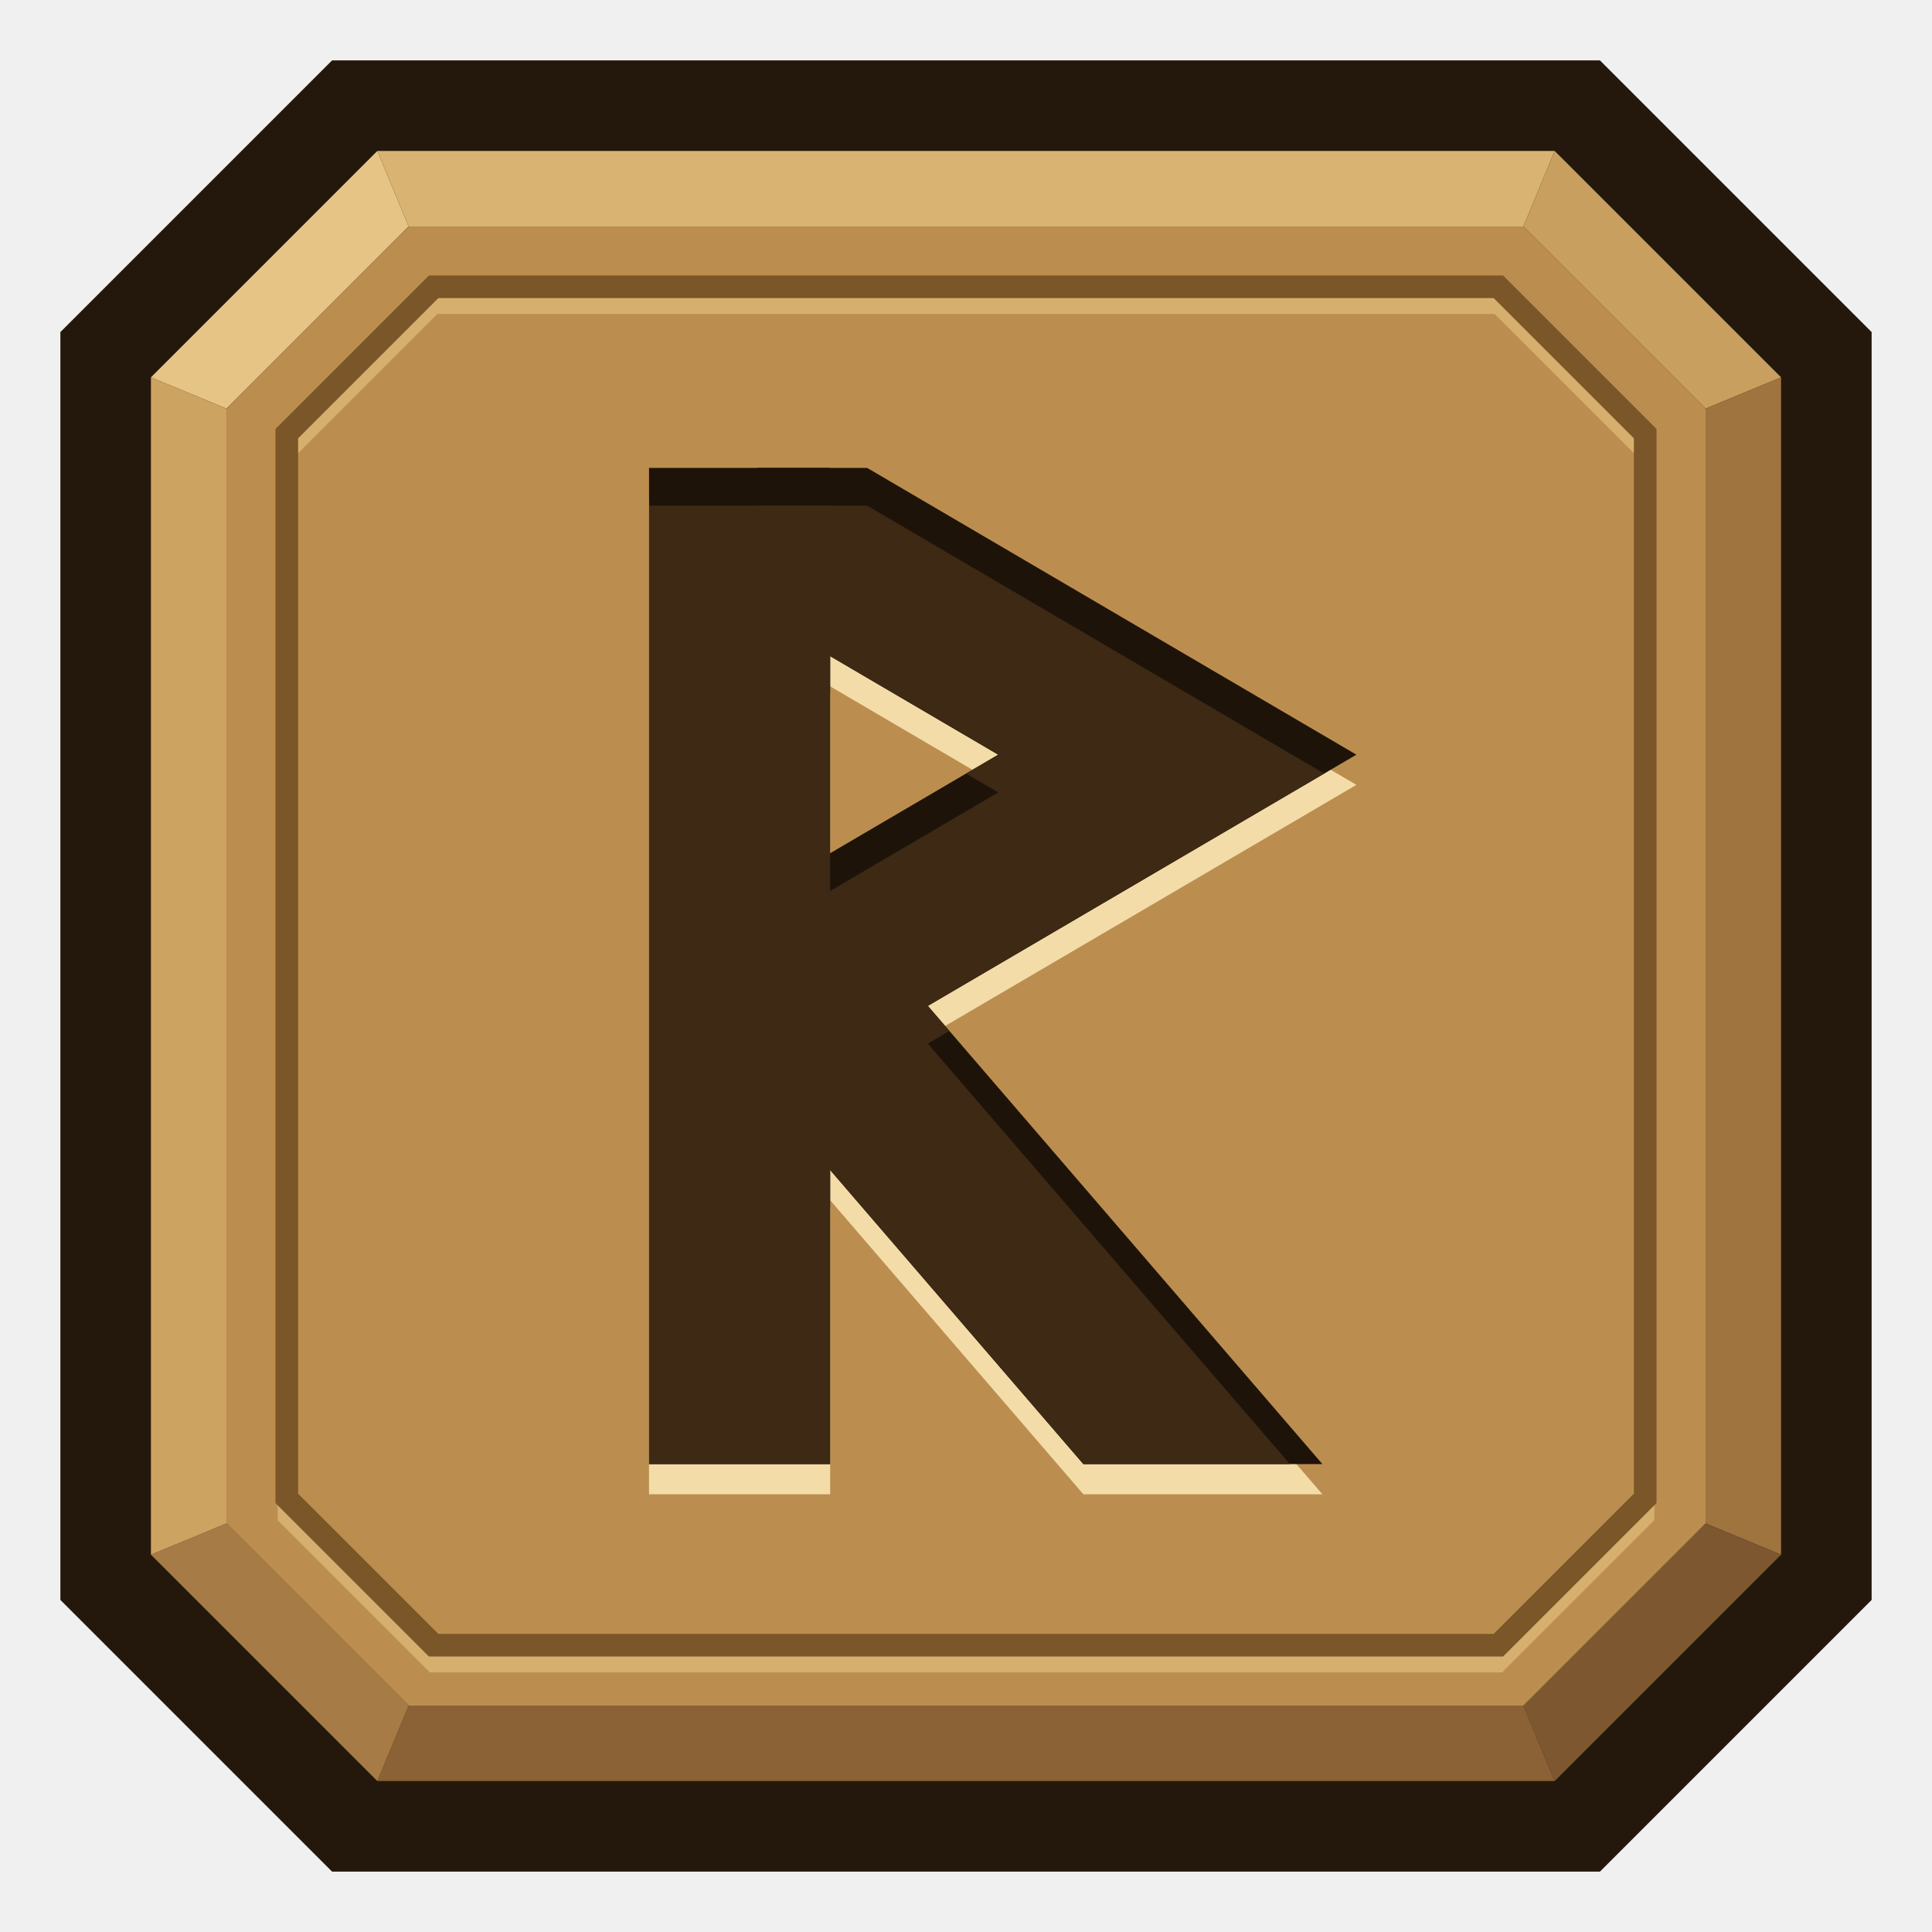
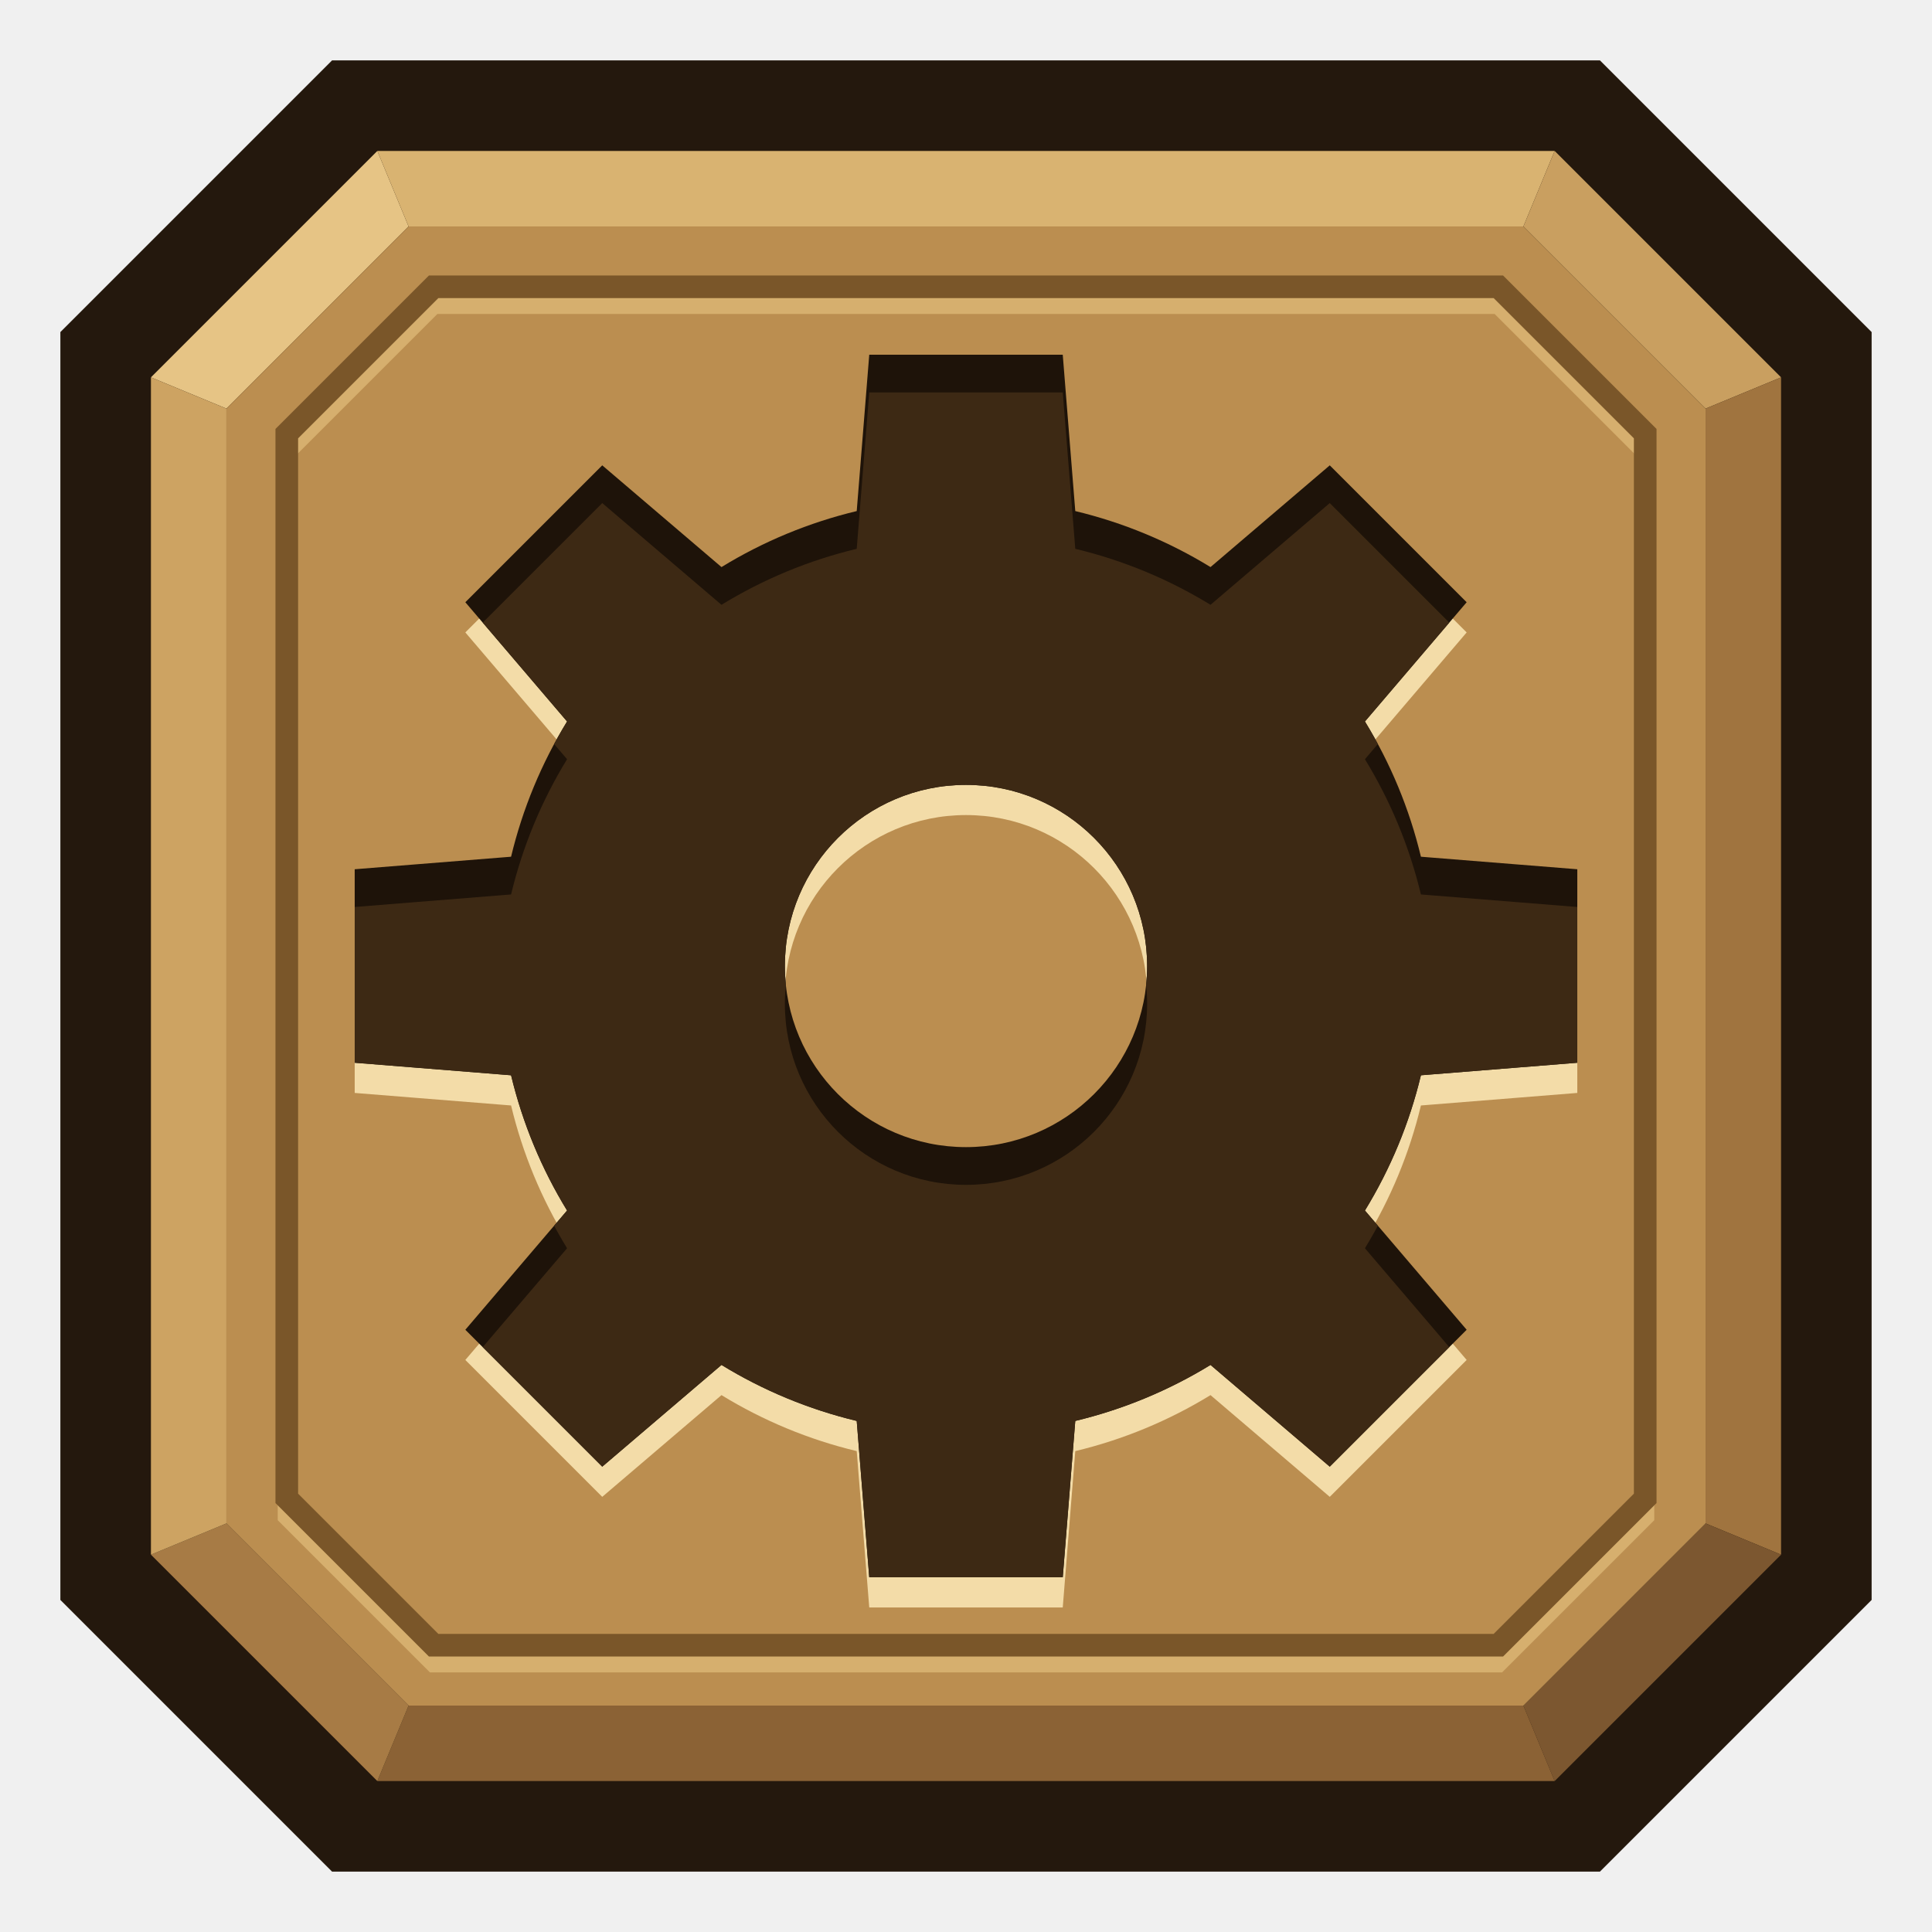
<svg xmlns="http://www.w3.org/2000/svg" viewBox="0 0 128 128" width="128" height="128">
  <path fill="#24180d" d="M22 4H106L124 22V106L106 124H22L4 106V22Z" />
  <path fill="#e6c485" d="M10 25L25 10L27.07 15L15 27.07Z" />
  <path fill="#d9b371" d="M25 10H103L100.93 15H27.07Z" />
  <path fill="#c99f60" d="M103 10L118 25L113 27.07L100.93 15Z" />
  <path fill="#a0743f" d="M118 25V103L113 100.93V27.07Z" />
  <path fill="#7c5730" d="M118 103L103 118L100.93 113L113 100.93Z" />
  <path fill="#8b6235" d="M103 118H25L27.07 113H100.93Z" />
  <path fill="#a77b45" d="M25 118L10 103L15 100.93L27.07 113Z" />
  <path fill="#cda362" d="M10 103V25L15 27.07V100.93Z" />
  <path fill="#bb8e50" d="M27.07 15H100.93L113 27.07V100.93L100.93 113H27.07L15 100.93V27.07Z" />
  <path d="M28.73 19H99.27L109 28.73V99.27L99.27 109H28.73L19 99.27V28.73Z" fill="none" stroke="#d6af6e" stroke-width="1.2" transform="translate(0 1.2)" />
  <path d="M28.73 19H99.27L109 28.73V99.27L99.27 109H28.73L19 99.27V28.73Z" fill="none" stroke="#7a5629" stroke-width="1.5" />
  <defs>
-     <clipPath id="icut">
-       <rect x="0" y="31" width="128" height="66" />
-     </clipPath>
-     <g id="irune" fill="none" stroke-linejoin="miter" stroke-linecap="butt" clip-path="url(#icut)">
-       <path d="M49 25V103" />
-       <path d="M49 33L78 50L49 67" />
-       <path d="M53 66L84 102" />
-     </g>
+     <path id="imark" d="M56.76 33.86L57.59 23.50L70.41 23.50L71.24 33.86A31 31 0 0 1 80.20 37.57L80.20 37.57L88.10 30.83L97.17 39.90L90.43 47.80A31 31 0 0 1 94.14 56.76L94.14 56.76L104.50 57.59L104.50 70.41L94.14 71.24A31 31 0 0 1 90.43 80.20L90.43 80.20L97.17 88.10L88.10 97.17L80.20 90.43A31 31 0 0 1 71.24 94.14L71.24 94.14L70.41 104.50L57.59 104.50L56.76 94.14A31 31 0 0 1 47.80 90.43L47.80 90.43L39.90 97.17L30.83 88.10L37.57 80.20A31 31 0 0 1 33.86 71.24L33.86 71.24L23.50 70.41L23.50 57.59L33.86 56.76A31 31 0 0 1 37.57 47.80L37.57 47.80L30.83 39.90L39.90 30.83L47.80 37.57A31 31 0 0 1 56.76 33.86ZM76 64A12 12 0 1 0 52 64A12 12 0 1 0 76 64Z" fill-rule="evenodd" />
    <mask id="ich" maskUnits="userSpaceOnUse" x="0" y="0" width="128" height="128">
-       <use href="#irune" stroke="#fff" stroke-width="12" />
+       <use href="#imark" fill="#fff" />
    </mask>
    <filter id="ibloom" x="-50%" y="-50%" width="200%" height="200%">
      <feGaussianBlur stdDeviation="6" />
    </filter>
    <filter id="isoft" x="-20%" y="-20%" width="140%" height="140%">
-       <feGaussianBlur stdDeviation="1.4" />
+       <feGaussianBlur stdDeviation="3" />
    </filter>
  </defs>
-   <use href="#irune" stroke="#f3dca8" stroke-width="12" transform="translate(0 2)" />
-   <use href="#irune" stroke="#1e1309" stroke-width="12" />
+   <use href="#imark" fill="#f3dca8" transform="translate(0 2)" />
+   <use href="#imark" fill="#1e1309" />
  <g mask="url(#ich)">
-     <use href="#irune" stroke="#3d2914" stroke-width="12" transform="translate(0 2.5)" />
+     <use href="#imark" fill="#3d2914" transform="translate(0 2.5)" />
  </g>
</svg>
